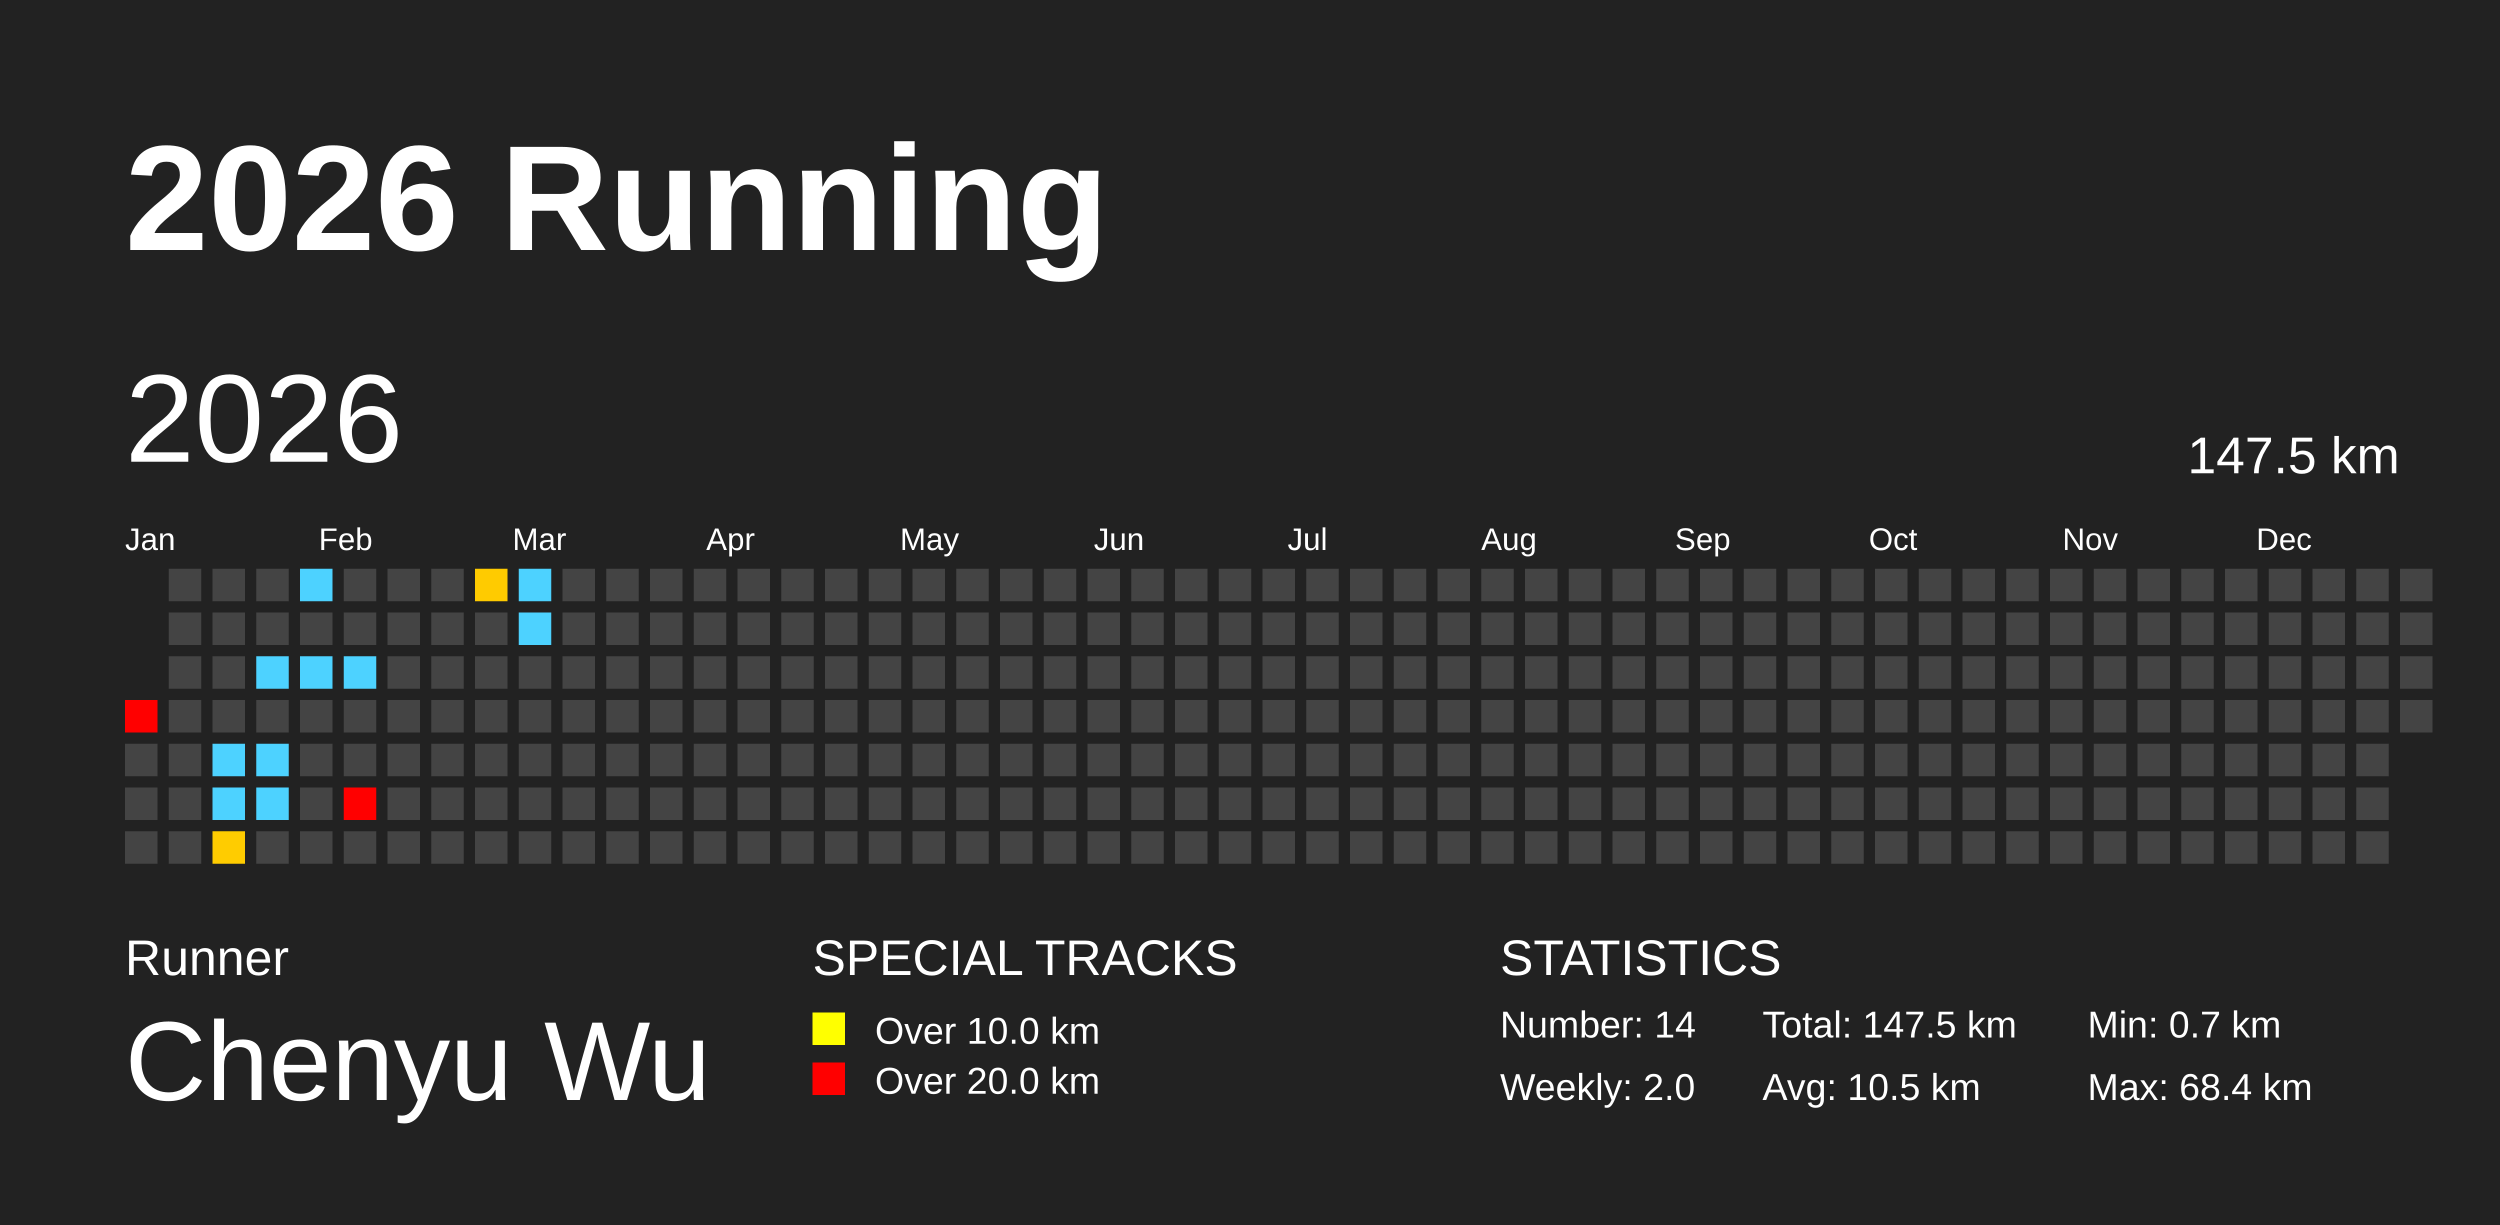
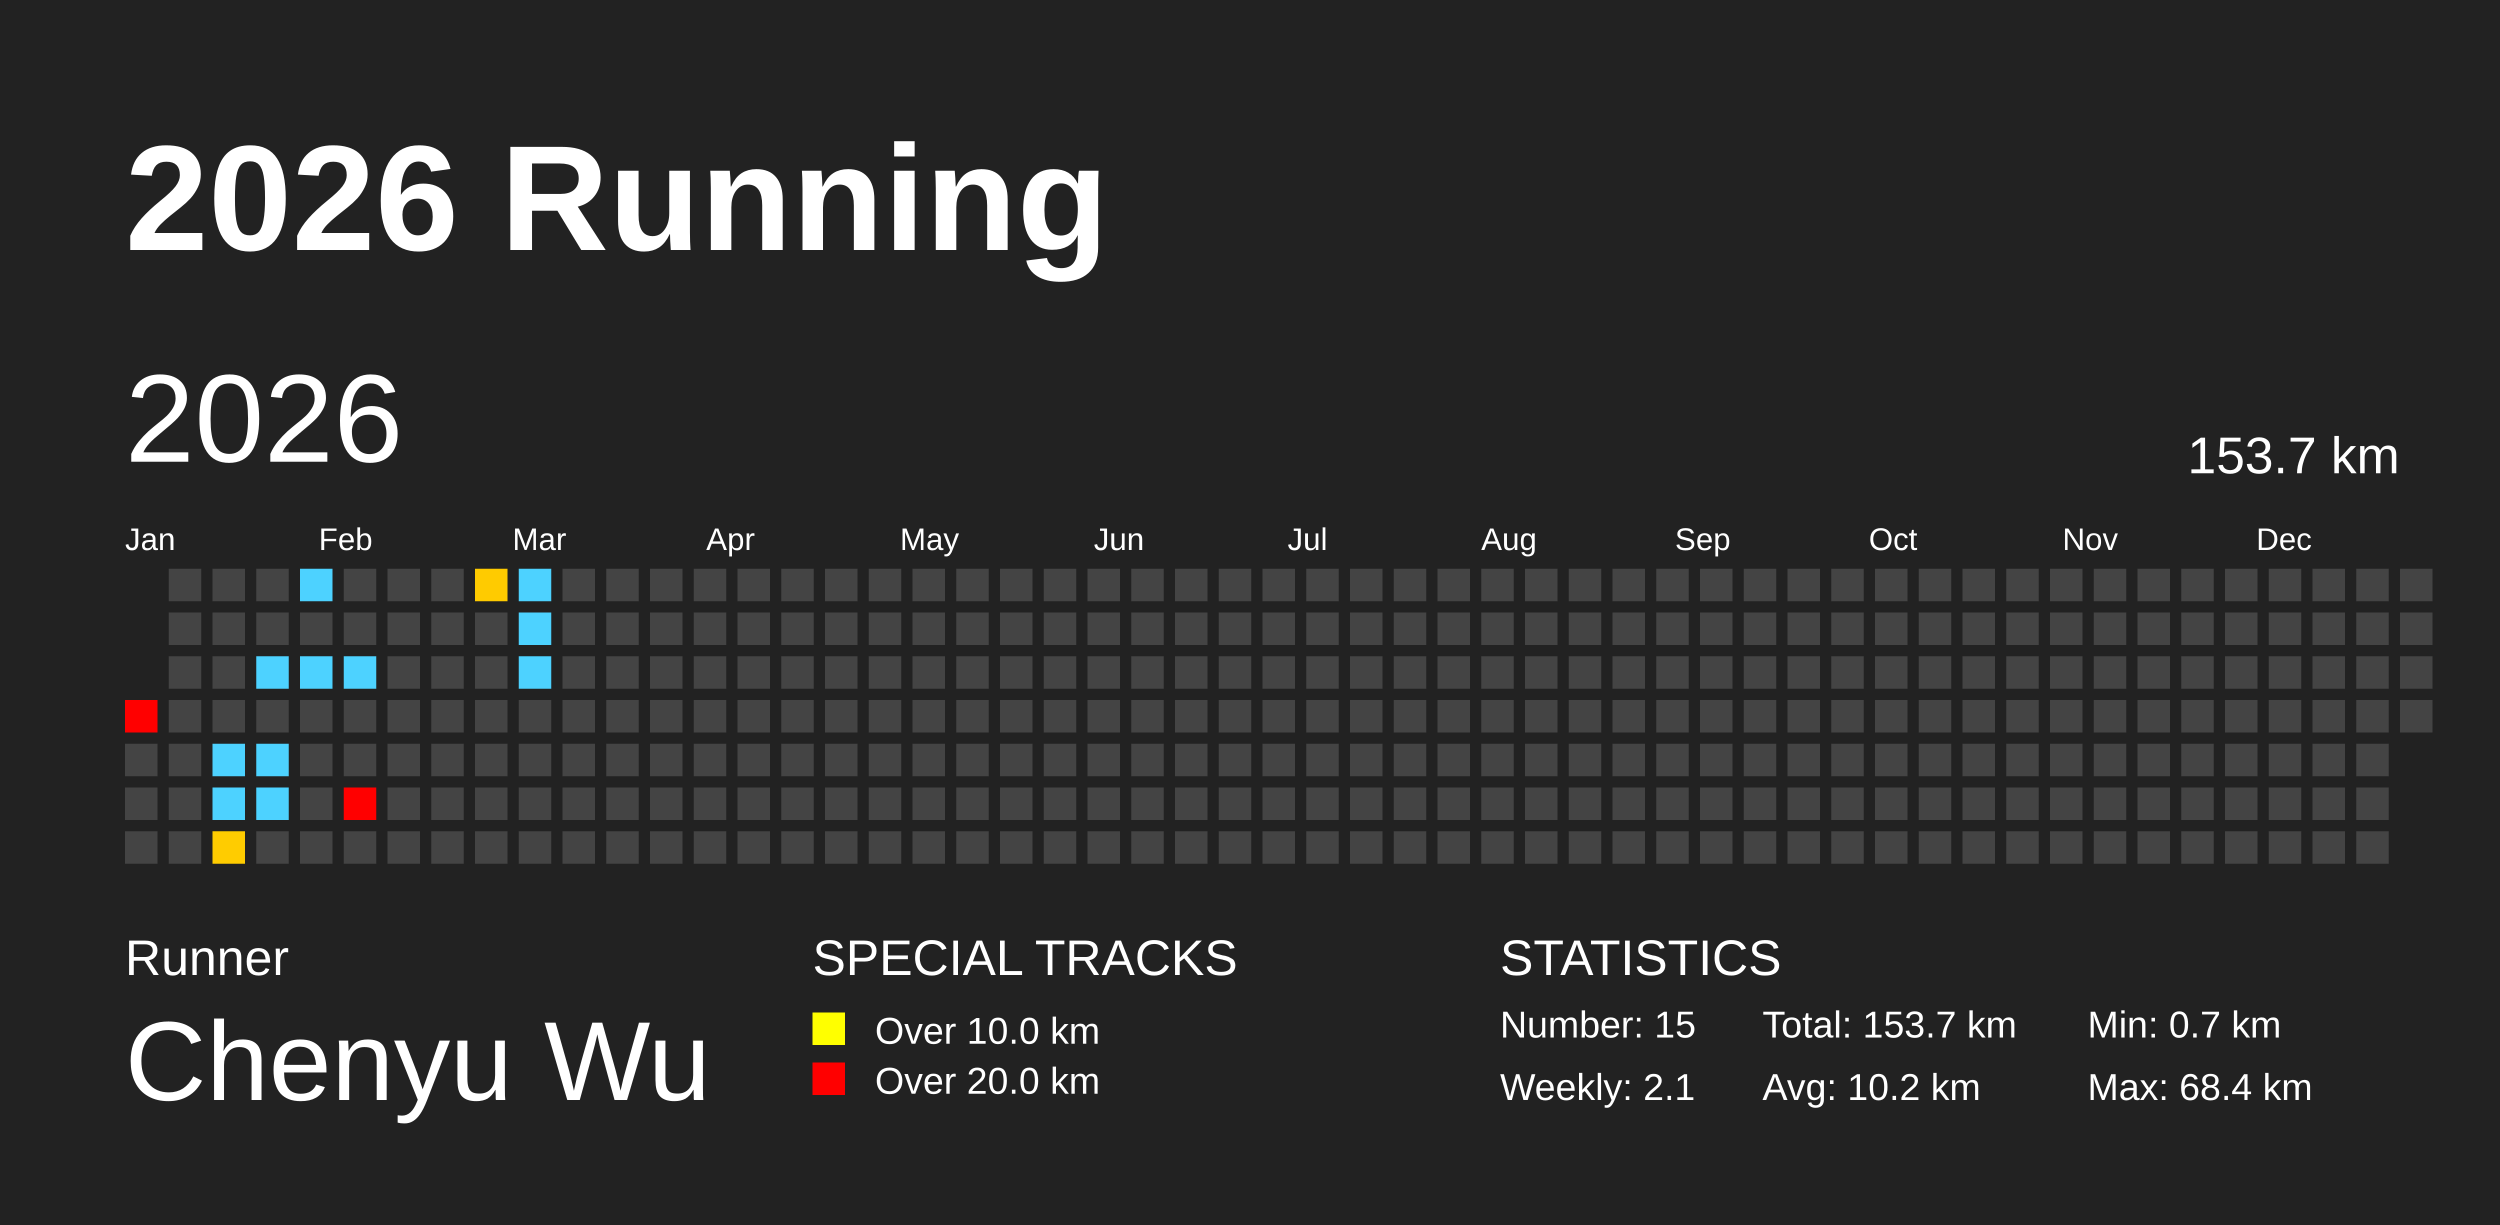
<svg xmlns="http://www.w3.org/2000/svg" baseProfile="full" height="98mm" version="1.1" viewBox="0,0,200,98" width="200mm">
  <defs />
  <rect fill="#222222" height="98" width="200" x="0" y="0" />
  <text fill="#FFFFFF" style="font-size:12px; font-family:Arial; font-weight:bold;" x="10" y="20">2026 Running</text>
  <text fill="#FFFFFF" style="font-size:4px; font-family:Arial" x="10" y="78">Runner</text>
  <text fill="#FFFFFF" style="font-size:9px; font-family:Arial" x="10" y="88">Chenyu Wu</text>
  <text fill="#FFFFFF" style="font-size:4px; font-family:Arial" x="65" y="78">SPECIAL TRACKS</text>
  <rect fill="yellow" height="2.6" width="2.6" x="65" y="81" />
  <text fill="#FFFFFF" style="font-size:3px; font-family:Arial" x="70" y="83.5">Over 10.0 km</text>
  <rect fill="red" height="2.6" width="2.6" x="65" y="85" />
  <text fill="#FFFFFF" style="font-size:3px; font-family:Arial" x="70" y="87.5">Over 20.0 km</text>
  <text fill="#FFFFFF" style="font-size:4px; font-family:Arial" x="120" y="78">STATISTICS</text>
-   <text fill="#FFFFFF" style="font-size:3px; font-family:Arial" x="120" y="83">Number: 14</text>
-   <text fill="#FFFFFF" style="font-size:3px; font-family:Arial" x="120" y="88">Weekly: 2.0</text>
-   <text fill="#FFFFFF" style="font-size:3px; font-family:Arial" x="141" y="83">Total: 147.5 km</text>
-   <text fill="#FFFFFF" style="font-size:3px; font-family:Arial" x="141" y="88">Avg: 10.5 km</text>
+   <text fill="#FFFFFF" style="font-size:3px; font-family:Arial" x="120" y="83">Number: 15</text>
+   <text fill="#FFFFFF" style="font-size:3px; font-family:Arial" x="120" y="88">Weekly: 2.1</text>
+   <text fill="#FFFFFF" style="font-size:3px; font-family:Arial" x="141" y="83">Total: 153.7 km</text>
+   <text fill="#FFFFFF" style="font-size:3px; font-family:Arial" x="141" y="88">Avg: 10.2 km</text>
  <text fill="#FFFFFF" style="font-size:3px; font-family:Arial" x="167" y="83">Min: 0.7 km</text>
  <text fill="#FFFFFF" style="font-size:3px; font-family:Arial" x="167" y="88">Max: 68.4 km</text>
  <text dominant-baseline="hanging" fill="#FFFFFF" style="font-size:10.0px; font-family:Arial;" x="10" y="30">2026</text>
-   <text dominant-baseline="hanging" fill="#FFFFFF" style="font-size:4.125px; font-family:Arial;" x="175" y="35">147.5 km</text>
+   <text dominant-baseline="hanging" fill="#FFFFFF" style="font-size:4.125px; font-family:Arial;" x="175" y="35">153.7 km</text>
  <text fill="#FFFFFF" style="font-size:2.5px; font-family:Arial" x="10.0" y="44">Jan</text>
  <text fill="#FFFFFF" style="font-size:2.5px; font-family:Arial" x="25.5" y="44">Feb</text>
  <text fill="#FFFFFF" style="font-size:2.5px; font-family:Arial" x="41.0" y="44">Mar</text>
  <text fill="#FFFFFF" style="font-size:2.5px; font-family:Arial" x="56.5" y="44">Apr</text>
  <text fill="#FFFFFF" style="font-size:2.5px; font-family:Arial" x="72.0" y="44">May</text>
  <text fill="#FFFFFF" style="font-size:2.5px; font-family:Arial" x="87.5" y="44">Jun</text>
  <text fill="#FFFFFF" style="font-size:2.5px; font-family:Arial" x="103.0" y="44">Jul</text>
  <text fill="#FFFFFF" style="font-size:2.5px; font-family:Arial" x="118.5" y="44">Aug</text>
  <text fill="#FFFFFF" style="font-size:2.5px; font-family:Arial" x="134.0" y="44">Sep</text>
  <text fill="#FFFFFF" style="font-size:2.5px; font-family:Arial" x="149.5" y="44">Oct</text>
  <text fill="#FFFFFF" style="font-size:2.5px; font-family:Arial" x="165.0" y="44">Nov</text>
  <text fill="#FFFFFF" style="font-size:2.5px; font-family:Arial" x="180.5" y="44">Dec</text>
  <rect fill="red" height="2.6" width="2.6" x="10.0" y="56.0" />
  <rect fill="#444444" height="2.6" width="2.6" x="10.0" y="59.5" />
  <rect fill="#444444" height="2.6" width="2.6" x="10.0" y="63.0" />
  <rect fill="#444444" height="2.6" width="2.6" x="10.0" y="66.5" />
  <rect fill="#444444" height="2.6" width="2.6" x="13.5" y="45.5" />
  <rect fill="#444444" height="2.6" width="2.6" x="13.5" y="49.0" />
  <rect fill="#444444" height="2.6" width="2.6" x="13.5" y="52.5" />
  <rect fill="#444444" height="2.6" width="2.6" x="13.5" y="56.0" />
  <rect fill="#444444" height="2.6" width="2.6" x="13.5" y="59.5" />
  <rect fill="#444444" height="2.6" width="2.6" x="13.5" y="63.0" />
  <rect fill="#444444" height="2.6" width="2.6" x="13.5" y="66.5" />
  <rect fill="#444444" height="2.6" width="2.6" x="17.0" y="45.5" />
  <rect fill="#444444" height="2.6" width="2.6" x="17.0" y="49.0" />
  <rect fill="#444444" height="2.6" width="2.6" x="17.0" y="52.5" />
  <rect fill="#444444" height="2.6" width="2.6" x="17.0" y="56.0" />
  <rect fill="#4dd2ff" height="2.6" width="2.6" x="17.0" y="59.5" />
  <rect fill="#4dd2ff" height="2.6" width="2.6" x="17.0" y="63.0" />
  <rect fill="#ffcc00" height="2.6" width="2.6" x="17.0" y="66.5" />
  <rect fill="#444444" height="2.6" width="2.6" x="20.5" y="45.5" />
  <rect fill="#444444" height="2.6" width="2.6" x="20.5" y="49.0" />
  <rect fill="#4dd2ff" height="2.6" width="2.6" x="20.5" y="52.5" />
  <rect fill="#444444" height="2.6" width="2.6" x="20.5" y="56.0" />
  <rect fill="#4dd2ff" height="2.6" width="2.6" x="20.5" y="59.5" />
  <rect fill="#4dd2ff" height="2.6" width="2.6" x="20.5" y="63.0" />
  <rect fill="#444444" height="2.6" width="2.6" x="20.5" y="66.5" />
  <rect fill="#4dd2ff" height="2.6" width="2.6" x="24.0" y="45.5" />
  <rect fill="#444444" height="2.6" width="2.6" x="24.0" y="49.0" />
  <rect fill="#4dd2ff" height="2.6" width="2.6" x="24.0" y="52.5" />
  <rect fill="#444444" height="2.6" width="2.6" x="24.0" y="56.0" />
  <rect fill="#444444" height="2.6" width="2.6" x="24.0" y="59.5" />
  <rect fill="#444444" height="2.6" width="2.6" x="24.0" y="63.0" />
  <rect fill="#444444" height="2.6" width="2.6" x="24.0" y="66.5" />
  <rect fill="#444444" height="2.6" width="2.6" x="27.5" y="45.5" />
  <rect fill="#444444" height="2.6" width="2.6" x="27.5" y="49.0" />
  <rect fill="#4dd2ff" height="2.6" width="2.6" x="27.5" y="52.5" />
  <rect fill="#444444" height="2.6" width="2.6" x="27.5" y="56.0" />
  <rect fill="#444444" height="2.6" width="2.6" x="27.5" y="59.5" />
  <rect fill="red" height="2.6" width="2.6" x="27.5" y="63.0" />
  <rect fill="#444444" height="2.6" width="2.6" x="27.5" y="66.5" />
  <rect fill="#444444" height="2.6" width="2.6" x="31.0" y="45.5" />
  <rect fill="#444444" height="2.6" width="2.6" x="31.0" y="49.0" />
  <rect fill="#444444" height="2.6" width="2.6" x="31.0" y="52.5" />
  <rect fill="#444444" height="2.6" width="2.6" x="31.0" y="56.0" />
  <rect fill="#444444" height="2.6" width="2.6" x="31.0" y="59.5" />
  <rect fill="#444444" height="2.6" width="2.6" x="31.0" y="63.0" />
  <rect fill="#444444" height="2.6" width="2.6" x="31.0" y="66.5" />
  <rect fill="#444444" height="2.6" width="2.6" x="34.5" y="45.5" />
  <rect fill="#444444" height="2.6" width="2.6" x="34.5" y="49.0" />
  <rect fill="#444444" height="2.6" width="2.6" x="34.5" y="52.5" />
  <rect fill="#444444" height="2.6" width="2.6" x="34.5" y="56.0" />
  <rect fill="#444444" height="2.6" width="2.6" x="34.5" y="59.5" />
  <rect fill="#444444" height="2.6" width="2.6" x="34.5" y="63.0" />
  <rect fill="#444444" height="2.6" width="2.6" x="34.5" y="66.5" />
  <rect fill="#ffcb00" height="2.6" width="2.6" x="38.0" y="45.5" />
  <rect fill="#444444" height="2.6" width="2.6" x="38.0" y="49.0" />
  <rect fill="#444444" height="2.6" width="2.6" x="38.0" y="52.5" />
  <rect fill="#444444" height="2.6" width="2.6" x="38.0" y="56.0" />
  <rect fill="#444444" height="2.6" width="2.6" x="38.0" y="59.5" />
  <rect fill="#444444" height="2.6" width="2.6" x="38.0" y="63.0" />
  <rect fill="#444444" height="2.6" width="2.6" x="38.0" y="66.5" />
  <rect fill="#4dd2ff" height="2.6" width="2.6" x="41.5" y="45.5" />
  <rect fill="#4dd2ff" height="2.6" width="2.6" x="41.5" y="49.0" />
-   <rect fill="#444444" height="2.6" width="2.6" x="41.5" y="52.5" />
+   <rect fill="#4dd2ff" height="2.6" width="2.6" x="41.5" y="52.5" />
  <rect fill="#444444" height="2.6" width="2.6" x="41.5" y="56.0" />
  <rect fill="#444444" height="2.6" width="2.6" x="41.5" y="59.5" />
  <rect fill="#444444" height="2.6" width="2.6" x="41.5" y="63.0" />
  <rect fill="#444444" height="2.6" width="2.6" x="41.5" y="66.5" />
  <rect fill="#444444" height="2.6" width="2.6" x="45.0" y="45.5" />
  <rect fill="#444444" height="2.6" width="2.6" x="45.0" y="49.0" />
  <rect fill="#444444" height="2.6" width="2.6" x="45.0" y="52.5" />
  <rect fill="#444444" height="2.6" width="2.6" x="45.0" y="56.0" />
  <rect fill="#444444" height="2.6" width="2.6" x="45.0" y="59.5" />
  <rect fill="#444444" height="2.6" width="2.6" x="45.0" y="63.0" />
  <rect fill="#444444" height="2.6" width="2.6" x="45.0" y="66.5" />
  <rect fill="#444444" height="2.6" width="2.6" x="48.5" y="45.5" />
  <rect fill="#444444" height="2.6" width="2.6" x="48.5" y="49.0" />
  <rect fill="#444444" height="2.6" width="2.6" x="48.5" y="52.5" />
  <rect fill="#444444" height="2.6" width="2.6" x="48.5" y="56.0" />
  <rect fill="#444444" height="2.6" width="2.6" x="48.5" y="59.5" />
  <rect fill="#444444" height="2.6" width="2.6" x="48.5" y="63.0" />
  <rect fill="#444444" height="2.6" width="2.6" x="48.5" y="66.5" />
  <rect fill="#444444" height="2.6" width="2.6" x="52.0" y="45.5" />
  <rect fill="#444444" height="2.6" width="2.6" x="52.0" y="49.0" />
  <rect fill="#444444" height="2.6" width="2.6" x="52.0" y="52.5" />
  <rect fill="#444444" height="2.6" width="2.6" x="52.0" y="56.0" />
  <rect fill="#444444" height="2.6" width="2.6" x="52.0" y="59.5" />
  <rect fill="#444444" height="2.6" width="2.6" x="52.0" y="63.0" />
  <rect fill="#444444" height="2.6" width="2.6" x="52.0" y="66.5" />
  <rect fill="#444444" height="2.6" width="2.6" x="55.5" y="45.5" />
  <rect fill="#444444" height="2.6" width="2.6" x="55.5" y="49.0" />
  <rect fill="#444444" height="2.6" width="2.6" x="55.5" y="52.5" />
  <rect fill="#444444" height="2.6" width="2.6" x="55.5" y="56.0" />
  <rect fill="#444444" height="2.6" width="2.6" x="55.5" y="59.5" />
  <rect fill="#444444" height="2.6" width="2.6" x="55.5" y="63.0" />
  <rect fill="#444444" height="2.6" width="2.6" x="55.5" y="66.5" />
  <rect fill="#444444" height="2.6" width="2.6" x="59.0" y="45.5" />
  <rect fill="#444444" height="2.6" width="2.6" x="59.0" y="49.0" />
  <rect fill="#444444" height="2.6" width="2.6" x="59.0" y="52.5" />
  <rect fill="#444444" height="2.6" width="2.6" x="59.0" y="56.0" />
  <rect fill="#444444" height="2.6" width="2.6" x="59.0" y="59.5" />
  <rect fill="#444444" height="2.6" width="2.6" x="59.0" y="63.0" />
  <rect fill="#444444" height="2.6" width="2.6" x="59.0" y="66.5" />
  <rect fill="#444444" height="2.6" width="2.6" x="62.5" y="45.5" />
  <rect fill="#444444" height="2.6" width="2.6" x="62.5" y="49.0" />
  <rect fill="#444444" height="2.6" width="2.6" x="62.5" y="52.5" />
  <rect fill="#444444" height="2.6" width="2.6" x="62.5" y="56.0" />
  <rect fill="#444444" height="2.6" width="2.6" x="62.5" y="59.5" />
  <rect fill="#444444" height="2.6" width="2.6" x="62.5" y="63.0" />
  <rect fill="#444444" height="2.6" width="2.6" x="62.5" y="66.5" />
  <rect fill="#444444" height="2.6" width="2.6" x="66.0" y="45.5" />
  <rect fill="#444444" height="2.6" width="2.6" x="66.0" y="49.0" />
  <rect fill="#444444" height="2.6" width="2.6" x="66.0" y="52.5" />
  <rect fill="#444444" height="2.6" width="2.6" x="66.0" y="56.0" />
  <rect fill="#444444" height="2.6" width="2.6" x="66.0" y="59.5" />
  <rect fill="#444444" height="2.6" width="2.6" x="66.0" y="63.0" />
  <rect fill="#444444" height="2.6" width="2.6" x="66.0" y="66.5" />
  <rect fill="#444444" height="2.6" width="2.6" x="69.5" y="45.5" />
  <rect fill="#444444" height="2.6" width="2.6" x="69.5" y="49.0" />
  <rect fill="#444444" height="2.6" width="2.6" x="69.5" y="52.5" />
  <rect fill="#444444" height="2.6" width="2.6" x="69.5" y="56.0" />
  <rect fill="#444444" height="2.6" width="2.6" x="69.5" y="59.5" />
  <rect fill="#444444" height="2.6" width="2.6" x="69.5" y="63.0" />
  <rect fill="#444444" height="2.6" width="2.6" x="69.5" y="66.5" />
  <rect fill="#444444" height="2.6" width="2.6" x="73.0" y="45.5" />
  <rect fill="#444444" height="2.6" width="2.6" x="73.0" y="49.0" />
  <rect fill="#444444" height="2.6" width="2.6" x="73.0" y="52.5" />
  <rect fill="#444444" height="2.6" width="2.6" x="73.0" y="56.0" />
  <rect fill="#444444" height="2.6" width="2.6" x="73.0" y="59.5" />
  <rect fill="#444444" height="2.6" width="2.6" x="73.0" y="63.0" />
  <rect fill="#444444" height="2.6" width="2.6" x="73.0" y="66.5" />
  <rect fill="#444444" height="2.6" width="2.6" x="76.5" y="45.5" />
  <rect fill="#444444" height="2.6" width="2.6" x="76.5" y="49.0" />
  <rect fill="#444444" height="2.6" width="2.6" x="76.5" y="52.5" />
  <rect fill="#444444" height="2.6" width="2.6" x="76.5" y="56.0" />
  <rect fill="#444444" height="2.6" width="2.6" x="76.5" y="59.5" />
  <rect fill="#444444" height="2.6" width="2.6" x="76.5" y="63.0" />
  <rect fill="#444444" height="2.6" width="2.6" x="76.5" y="66.5" />
  <rect fill="#444444" height="2.6" width="2.6" x="80.0" y="45.5" />
  <rect fill="#444444" height="2.6" width="2.6" x="80.0" y="49.0" />
  <rect fill="#444444" height="2.6" width="2.6" x="80.0" y="52.5" />
  <rect fill="#444444" height="2.6" width="2.6" x="80.0" y="56.0" />
  <rect fill="#444444" height="2.6" width="2.6" x="80.0" y="59.5" />
  <rect fill="#444444" height="2.6" width="2.6" x="80.0" y="63.0" />
  <rect fill="#444444" height="2.6" width="2.6" x="80.0" y="66.5" />
  <rect fill="#444444" height="2.6" width="2.6" x="83.5" y="45.5" />
  <rect fill="#444444" height="2.6" width="2.6" x="83.5" y="49.0" />
  <rect fill="#444444" height="2.6" width="2.6" x="83.5" y="52.5" />
  <rect fill="#444444" height="2.6" width="2.6" x="83.5" y="56.0" />
  <rect fill="#444444" height="2.6" width="2.6" x="83.5" y="59.5" />
  <rect fill="#444444" height="2.6" width="2.6" x="83.5" y="63.0" />
  <rect fill="#444444" height="2.6" width="2.6" x="83.5" y="66.5" />
  <rect fill="#444444" height="2.6" width="2.6" x="87.0" y="45.5" />
  <rect fill="#444444" height="2.6" width="2.6" x="87.0" y="49.0" />
  <rect fill="#444444" height="2.6" width="2.6" x="87.0" y="52.5" />
  <rect fill="#444444" height="2.6" width="2.6" x="87.0" y="56.0" />
  <rect fill="#444444" height="2.6" width="2.6" x="87.0" y="59.5" />
  <rect fill="#444444" height="2.6" width="2.6" x="87.0" y="63.0" />
  <rect fill="#444444" height="2.6" width="2.6" x="87.0" y="66.5" />
  <rect fill="#444444" height="2.6" width="2.6" x="90.5" y="45.5" />
  <rect fill="#444444" height="2.6" width="2.6" x="90.5" y="49.0" />
  <rect fill="#444444" height="2.6" width="2.6" x="90.5" y="52.5" />
  <rect fill="#444444" height="2.6" width="2.6" x="90.5" y="56.0" />
  <rect fill="#444444" height="2.6" width="2.6" x="90.5" y="59.5" />
  <rect fill="#444444" height="2.6" width="2.6" x="90.5" y="63.0" />
  <rect fill="#444444" height="2.6" width="2.6" x="90.5" y="66.5" />
  <rect fill="#444444" height="2.6" width="2.6" x="94.0" y="45.5" />
  <rect fill="#444444" height="2.6" width="2.6" x="94.0" y="49.0" />
  <rect fill="#444444" height="2.6" width="2.6" x="94.0" y="52.5" />
  <rect fill="#444444" height="2.6" width="2.6" x="94.0" y="56.0" />
  <rect fill="#444444" height="2.6" width="2.6" x="94.0" y="59.5" />
  <rect fill="#444444" height="2.6" width="2.6" x="94.0" y="63.0" />
  <rect fill="#444444" height="2.6" width="2.6" x="94.0" y="66.5" />
  <rect fill="#444444" height="2.6" width="2.6" x="97.5" y="45.5" />
  <rect fill="#444444" height="2.6" width="2.6" x="97.5" y="49.0" />
  <rect fill="#444444" height="2.6" width="2.6" x="97.5" y="52.5" />
  <rect fill="#444444" height="2.6" width="2.6" x="97.5" y="56.0" />
  <rect fill="#444444" height="2.6" width="2.6" x="97.5" y="59.5" />
  <rect fill="#444444" height="2.6" width="2.6" x="97.5" y="63.0" />
  <rect fill="#444444" height="2.6" width="2.6" x="97.5" y="66.5" />
  <rect fill="#444444" height="2.6" width="2.6" x="101.0" y="45.5" />
  <rect fill="#444444" height="2.6" width="2.6" x="101.0" y="49.0" />
  <rect fill="#444444" height="2.6" width="2.6" x="101.0" y="52.5" />
  <rect fill="#444444" height="2.6" width="2.6" x="101.0" y="56.0" />
  <rect fill="#444444" height="2.6" width="2.6" x="101.0" y="59.5" />
  <rect fill="#444444" height="2.6" width="2.6" x="101.0" y="63.0" />
  <rect fill="#444444" height="2.6" width="2.6" x="101.0" y="66.5" />
  <rect fill="#444444" height="2.6" width="2.6" x="104.5" y="45.5" />
  <rect fill="#444444" height="2.6" width="2.6" x="104.5" y="49.0" />
  <rect fill="#444444" height="2.6" width="2.6" x="104.5" y="52.5" />
  <rect fill="#444444" height="2.6" width="2.6" x="104.5" y="56.0" />
  <rect fill="#444444" height="2.6" width="2.6" x="104.5" y="59.5" />
  <rect fill="#444444" height="2.6" width="2.6" x="104.5" y="63.0" />
  <rect fill="#444444" height="2.6" width="2.6" x="104.5" y="66.5" />
  <rect fill="#444444" height="2.6" width="2.6" x="108.0" y="45.5" />
  <rect fill="#444444" height="2.6" width="2.6" x="108.0" y="49.0" />
  <rect fill="#444444" height="2.6" width="2.6" x="108.0" y="52.5" />
  <rect fill="#444444" height="2.6" width="2.6" x="108.0" y="56.0" />
  <rect fill="#444444" height="2.6" width="2.6" x="108.0" y="59.5" />
  <rect fill="#444444" height="2.6" width="2.6" x="108.0" y="63.0" />
  <rect fill="#444444" height="2.6" width="2.6" x="108.0" y="66.5" />
  <rect fill="#444444" height="2.6" width="2.6" x="111.5" y="45.5" />
  <rect fill="#444444" height="2.6" width="2.6" x="111.5" y="49.0" />
  <rect fill="#444444" height="2.6" width="2.6" x="111.5" y="52.5" />
  <rect fill="#444444" height="2.6" width="2.6" x="111.5" y="56.0" />
  <rect fill="#444444" height="2.6" width="2.6" x="111.5" y="59.5" />
  <rect fill="#444444" height="2.6" width="2.6" x="111.5" y="63.0" />
  <rect fill="#444444" height="2.6" width="2.6" x="111.5" y="66.5" />
  <rect fill="#444444" height="2.6" width="2.6" x="115.0" y="45.5" />
  <rect fill="#444444" height="2.6" width="2.6" x="115.0" y="49.0" />
  <rect fill="#444444" height="2.6" width="2.6" x="115.0" y="52.5" />
  <rect fill="#444444" height="2.6" width="2.6" x="115.0" y="56.0" />
  <rect fill="#444444" height="2.6" width="2.6" x="115.0" y="59.5" />
  <rect fill="#444444" height="2.6" width="2.6" x="115.0" y="63.0" />
  <rect fill="#444444" height="2.6" width="2.6" x="115.0" y="66.5" />
  <rect fill="#444444" height="2.6" width="2.6" x="118.5" y="45.5" />
  <rect fill="#444444" height="2.6" width="2.6" x="118.5" y="49.0" />
  <rect fill="#444444" height="2.6" width="2.6" x="118.5" y="52.5" />
  <rect fill="#444444" height="2.6" width="2.6" x="118.5" y="56.0" />
  <rect fill="#444444" height="2.6" width="2.6" x="118.5" y="59.5" />
  <rect fill="#444444" height="2.6" width="2.6" x="118.5" y="63.0" />
  <rect fill="#444444" height="2.6" width="2.6" x="118.5" y="66.5" />
  <rect fill="#444444" height="2.6" width="2.6" x="122.0" y="45.5" />
  <rect fill="#444444" height="2.6" width="2.6" x="122.0" y="49.0" />
  <rect fill="#444444" height="2.6" width="2.6" x="122.0" y="52.5" />
  <rect fill="#444444" height="2.6" width="2.6" x="122.0" y="56.0" />
  <rect fill="#444444" height="2.6" width="2.6" x="122.0" y="59.5" />
  <rect fill="#444444" height="2.6" width="2.6" x="122.0" y="63.0" />
  <rect fill="#444444" height="2.6" width="2.6" x="122.0" y="66.5" />
  <rect fill="#444444" height="2.6" width="2.6" x="125.5" y="45.5" />
  <rect fill="#444444" height="2.6" width="2.6" x="125.5" y="49.0" />
  <rect fill="#444444" height="2.6" width="2.6" x="125.5" y="52.5" />
  <rect fill="#444444" height="2.6" width="2.6" x="125.5" y="56.0" />
  <rect fill="#444444" height="2.6" width="2.6" x="125.5" y="59.5" />
  <rect fill="#444444" height="2.6" width="2.6" x="125.5" y="63.0" />
  <rect fill="#444444" height="2.6" width="2.6" x="125.5" y="66.5" />
  <rect fill="#444444" height="2.6" width="2.6" x="129.0" y="45.5" />
  <rect fill="#444444" height="2.6" width="2.6" x="129.0" y="49.0" />
  <rect fill="#444444" height="2.6" width="2.6" x="129.0" y="52.5" />
  <rect fill="#444444" height="2.6" width="2.6" x="129.0" y="56.0" />
  <rect fill="#444444" height="2.6" width="2.6" x="129.0" y="59.5" />
  <rect fill="#444444" height="2.6" width="2.6" x="129.0" y="63.0" />
  <rect fill="#444444" height="2.6" width="2.6" x="129.0" y="66.5" />
  <rect fill="#444444" height="2.6" width="2.6" x="132.5" y="45.5" />
  <rect fill="#444444" height="2.6" width="2.6" x="132.5" y="49.0" />
  <rect fill="#444444" height="2.6" width="2.6" x="132.5" y="52.5" />
  <rect fill="#444444" height="2.6" width="2.6" x="132.5" y="56.0" />
  <rect fill="#444444" height="2.6" width="2.6" x="132.5" y="59.5" />
  <rect fill="#444444" height="2.6" width="2.6" x="132.5" y="63.0" />
  <rect fill="#444444" height="2.6" width="2.6" x="132.5" y="66.5" />
  <rect fill="#444444" height="2.6" width="2.6" x="136.0" y="45.5" />
  <rect fill="#444444" height="2.6" width="2.6" x="136.0" y="49.0" />
  <rect fill="#444444" height="2.6" width="2.6" x="136.0" y="52.5" />
  <rect fill="#444444" height="2.6" width="2.6" x="136.0" y="56.0" />
  <rect fill="#444444" height="2.6" width="2.6" x="136.0" y="59.5" />
  <rect fill="#444444" height="2.6" width="2.6" x="136.0" y="63.0" />
  <rect fill="#444444" height="2.6" width="2.6" x="136.0" y="66.5" />
  <rect fill="#444444" height="2.6" width="2.6" x="139.5" y="45.5" />
  <rect fill="#444444" height="2.6" width="2.6" x="139.5" y="49.0" />
  <rect fill="#444444" height="2.6" width="2.6" x="139.5" y="52.5" />
  <rect fill="#444444" height="2.6" width="2.6" x="139.5" y="56.0" />
  <rect fill="#444444" height="2.6" width="2.6" x="139.5" y="59.5" />
  <rect fill="#444444" height="2.6" width="2.6" x="139.5" y="63.0" />
  <rect fill="#444444" height="2.6" width="2.6" x="139.5" y="66.5" />
  <rect fill="#444444" height="2.6" width="2.6" x="143.0" y="45.5" />
  <rect fill="#444444" height="2.6" width="2.6" x="143.0" y="49.0" />
  <rect fill="#444444" height="2.6" width="2.6" x="143.0" y="52.5" />
  <rect fill="#444444" height="2.6" width="2.6" x="143.0" y="56.0" />
  <rect fill="#444444" height="2.6" width="2.6" x="143.0" y="59.5" />
  <rect fill="#444444" height="2.6" width="2.6" x="143.0" y="63.0" />
  <rect fill="#444444" height="2.6" width="2.6" x="143.0" y="66.5" />
  <rect fill="#444444" height="2.6" width="2.6" x="146.5" y="45.5" />
  <rect fill="#444444" height="2.6" width="2.6" x="146.5" y="49.0" />
  <rect fill="#444444" height="2.6" width="2.6" x="146.5" y="52.5" />
  <rect fill="#444444" height="2.6" width="2.6" x="146.5" y="56.0" />
  <rect fill="#444444" height="2.6" width="2.6" x="146.5" y="59.5" />
  <rect fill="#444444" height="2.6" width="2.6" x="146.5" y="63.0" />
  <rect fill="#444444" height="2.6" width="2.6" x="146.5" y="66.5" />
  <rect fill="#444444" height="2.6" width="2.6" x="150.0" y="45.5" />
  <rect fill="#444444" height="2.6" width="2.6" x="150.0" y="49.0" />
  <rect fill="#444444" height="2.6" width="2.6" x="150.0" y="52.5" />
  <rect fill="#444444" height="2.6" width="2.6" x="150.0" y="56.0" />
  <rect fill="#444444" height="2.6" width="2.6" x="150.0" y="59.5" />
  <rect fill="#444444" height="2.6" width="2.6" x="150.0" y="63.0" />
  <rect fill="#444444" height="2.6" width="2.6" x="150.0" y="66.5" />
  <rect fill="#444444" height="2.6" width="2.6" x="153.5" y="45.5" />
  <rect fill="#444444" height="2.6" width="2.6" x="153.5" y="49.0" />
  <rect fill="#444444" height="2.6" width="2.6" x="153.5" y="52.5" />
  <rect fill="#444444" height="2.6" width="2.6" x="153.5" y="56.0" />
  <rect fill="#444444" height="2.6" width="2.6" x="153.5" y="59.5" />
  <rect fill="#444444" height="2.6" width="2.6" x="153.5" y="63.0" />
  <rect fill="#444444" height="2.6" width="2.6" x="153.5" y="66.5" />
  <rect fill="#444444" height="2.6" width="2.6" x="157.0" y="45.5" />
  <rect fill="#444444" height="2.6" width="2.6" x="157.0" y="49.0" />
  <rect fill="#444444" height="2.6" width="2.6" x="157.0" y="52.5" />
  <rect fill="#444444" height="2.6" width="2.6" x="157.0" y="56.0" />
  <rect fill="#444444" height="2.6" width="2.6" x="157.0" y="59.5" />
  <rect fill="#444444" height="2.6" width="2.6" x="157.0" y="63.0" />
  <rect fill="#444444" height="2.6" width="2.6" x="157.0" y="66.5" />
  <rect fill="#444444" height="2.6" width="2.6" x="160.5" y="45.5" />
  <rect fill="#444444" height="2.6" width="2.6" x="160.5" y="49.0" />
  <rect fill="#444444" height="2.6" width="2.6" x="160.5" y="52.5" />
  <rect fill="#444444" height="2.6" width="2.6" x="160.5" y="56.0" />
  <rect fill="#444444" height="2.6" width="2.6" x="160.5" y="59.5" />
  <rect fill="#444444" height="2.6" width="2.6" x="160.5" y="63.0" />
  <rect fill="#444444" height="2.6" width="2.6" x="160.5" y="66.5" />
  <rect fill="#444444" height="2.6" width="2.6" x="164.0" y="45.5" />
  <rect fill="#444444" height="2.6" width="2.6" x="164.0" y="49.0" />
  <rect fill="#444444" height="2.6" width="2.6" x="164.0" y="52.5" />
  <rect fill="#444444" height="2.6" width="2.6" x="164.0" y="56.0" />
  <rect fill="#444444" height="2.6" width="2.6" x="164.0" y="59.5" />
  <rect fill="#444444" height="2.6" width="2.6" x="164.0" y="63.0" />
  <rect fill="#444444" height="2.6" width="2.6" x="164.0" y="66.5" />
  <rect fill="#444444" height="2.6" width="2.6" x="167.5" y="45.5" />
  <rect fill="#444444" height="2.6" width="2.6" x="167.5" y="49.0" />
  <rect fill="#444444" height="2.6" width="2.6" x="167.5" y="52.5" />
  <rect fill="#444444" height="2.6" width="2.6" x="167.5" y="56.0" />
  <rect fill="#444444" height="2.6" width="2.6" x="167.5" y="59.5" />
  <rect fill="#444444" height="2.6" width="2.6" x="167.5" y="63.0" />
  <rect fill="#444444" height="2.6" width="2.6" x="167.5" y="66.5" />
  <rect fill="#444444" height="2.6" width="2.6" x="171.0" y="45.5" />
  <rect fill="#444444" height="2.6" width="2.6" x="171.0" y="49.0" />
  <rect fill="#444444" height="2.6" width="2.6" x="171.0" y="52.5" />
  <rect fill="#444444" height="2.6" width="2.6" x="171.0" y="56.0" />
  <rect fill="#444444" height="2.6" width="2.6" x="171.0" y="59.5" />
  <rect fill="#444444" height="2.6" width="2.6" x="171.0" y="63.0" />
  <rect fill="#444444" height="2.6" width="2.6" x="171.0" y="66.5" />
  <rect fill="#444444" height="2.6" width="2.6" x="174.5" y="45.5" />
  <rect fill="#444444" height="2.6" width="2.6" x="174.5" y="49.0" />
  <rect fill="#444444" height="2.6" width="2.6" x="174.5" y="52.5" />
  <rect fill="#444444" height="2.6" width="2.6" x="174.5" y="56.0" />
  <rect fill="#444444" height="2.6" width="2.6" x="174.5" y="59.5" />
  <rect fill="#444444" height="2.6" width="2.6" x="174.5" y="63.0" />
  <rect fill="#444444" height="2.6" width="2.6" x="174.5" y="66.5" />
  <rect fill="#444444" height="2.6" width="2.6" x="178.0" y="45.5" />
  <rect fill="#444444" height="2.6" width="2.6" x="178.0" y="49.0" />
  <rect fill="#444444" height="2.6" width="2.6" x="178.0" y="52.5" />
  <rect fill="#444444" height="2.6" width="2.6" x="178.0" y="56.0" />
  <rect fill="#444444" height="2.6" width="2.6" x="178.0" y="59.5" />
  <rect fill="#444444" height="2.6" width="2.6" x="178.0" y="63.0" />
  <rect fill="#444444" height="2.6" width="2.6" x="178.0" y="66.5" />
  <rect fill="#444444" height="2.6" width="2.6" x="181.5" y="45.5" />
  <rect fill="#444444" height="2.6" width="2.6" x="181.5" y="49.0" />
  <rect fill="#444444" height="2.6" width="2.6" x="181.5" y="52.5" />
  <rect fill="#444444" height="2.6" width="2.6" x="181.5" y="56.0" />
  <rect fill="#444444" height="2.6" width="2.6" x="181.5" y="59.5" />
  <rect fill="#444444" height="2.6" width="2.6" x="181.5" y="63.0" />
  <rect fill="#444444" height="2.6" width="2.6" x="181.5" y="66.5" />
  <rect fill="#444444" height="2.6" width="2.6" x="185.0" y="45.5" />
  <rect fill="#444444" height="2.6" width="2.6" x="185.0" y="49.0" />
  <rect fill="#444444" height="2.6" width="2.6" x="185.0" y="52.5" />
  <rect fill="#444444" height="2.6" width="2.6" x="185.0" y="56.0" />
  <rect fill="#444444" height="2.6" width="2.6" x="185.0" y="59.5" />
  <rect fill="#444444" height="2.6" width="2.6" x="185.0" y="63.0" />
  <rect fill="#444444" height="2.6" width="2.6" x="185.0" y="66.5" />
  <rect fill="#444444" height="2.6" width="2.6" x="188.5" y="45.5" />
  <rect fill="#444444" height="2.6" width="2.6" x="188.5" y="49.0" />
  <rect fill="#444444" height="2.6" width="2.6" x="188.5" y="52.5" />
  <rect fill="#444444" height="2.6" width="2.6" x="188.5" y="56.0" />
  <rect fill="#444444" height="2.6" width="2.6" x="188.5" y="59.5" />
  <rect fill="#444444" height="2.6" width="2.6" x="188.5" y="63.0" />
  <rect fill="#444444" height="2.6" width="2.6" x="188.5" y="66.5" />
  <rect fill="#444444" height="2.6" width="2.6" x="192.0" y="45.5" />
  <rect fill="#444444" height="2.6" width="2.6" x="192.0" y="49.0" />
  <rect fill="#444444" height="2.6" width="2.6" x="192.0" y="52.5" />
  <rect fill="#444444" height="2.6" width="2.6" x="192.0" y="56.0" />
</svg>
